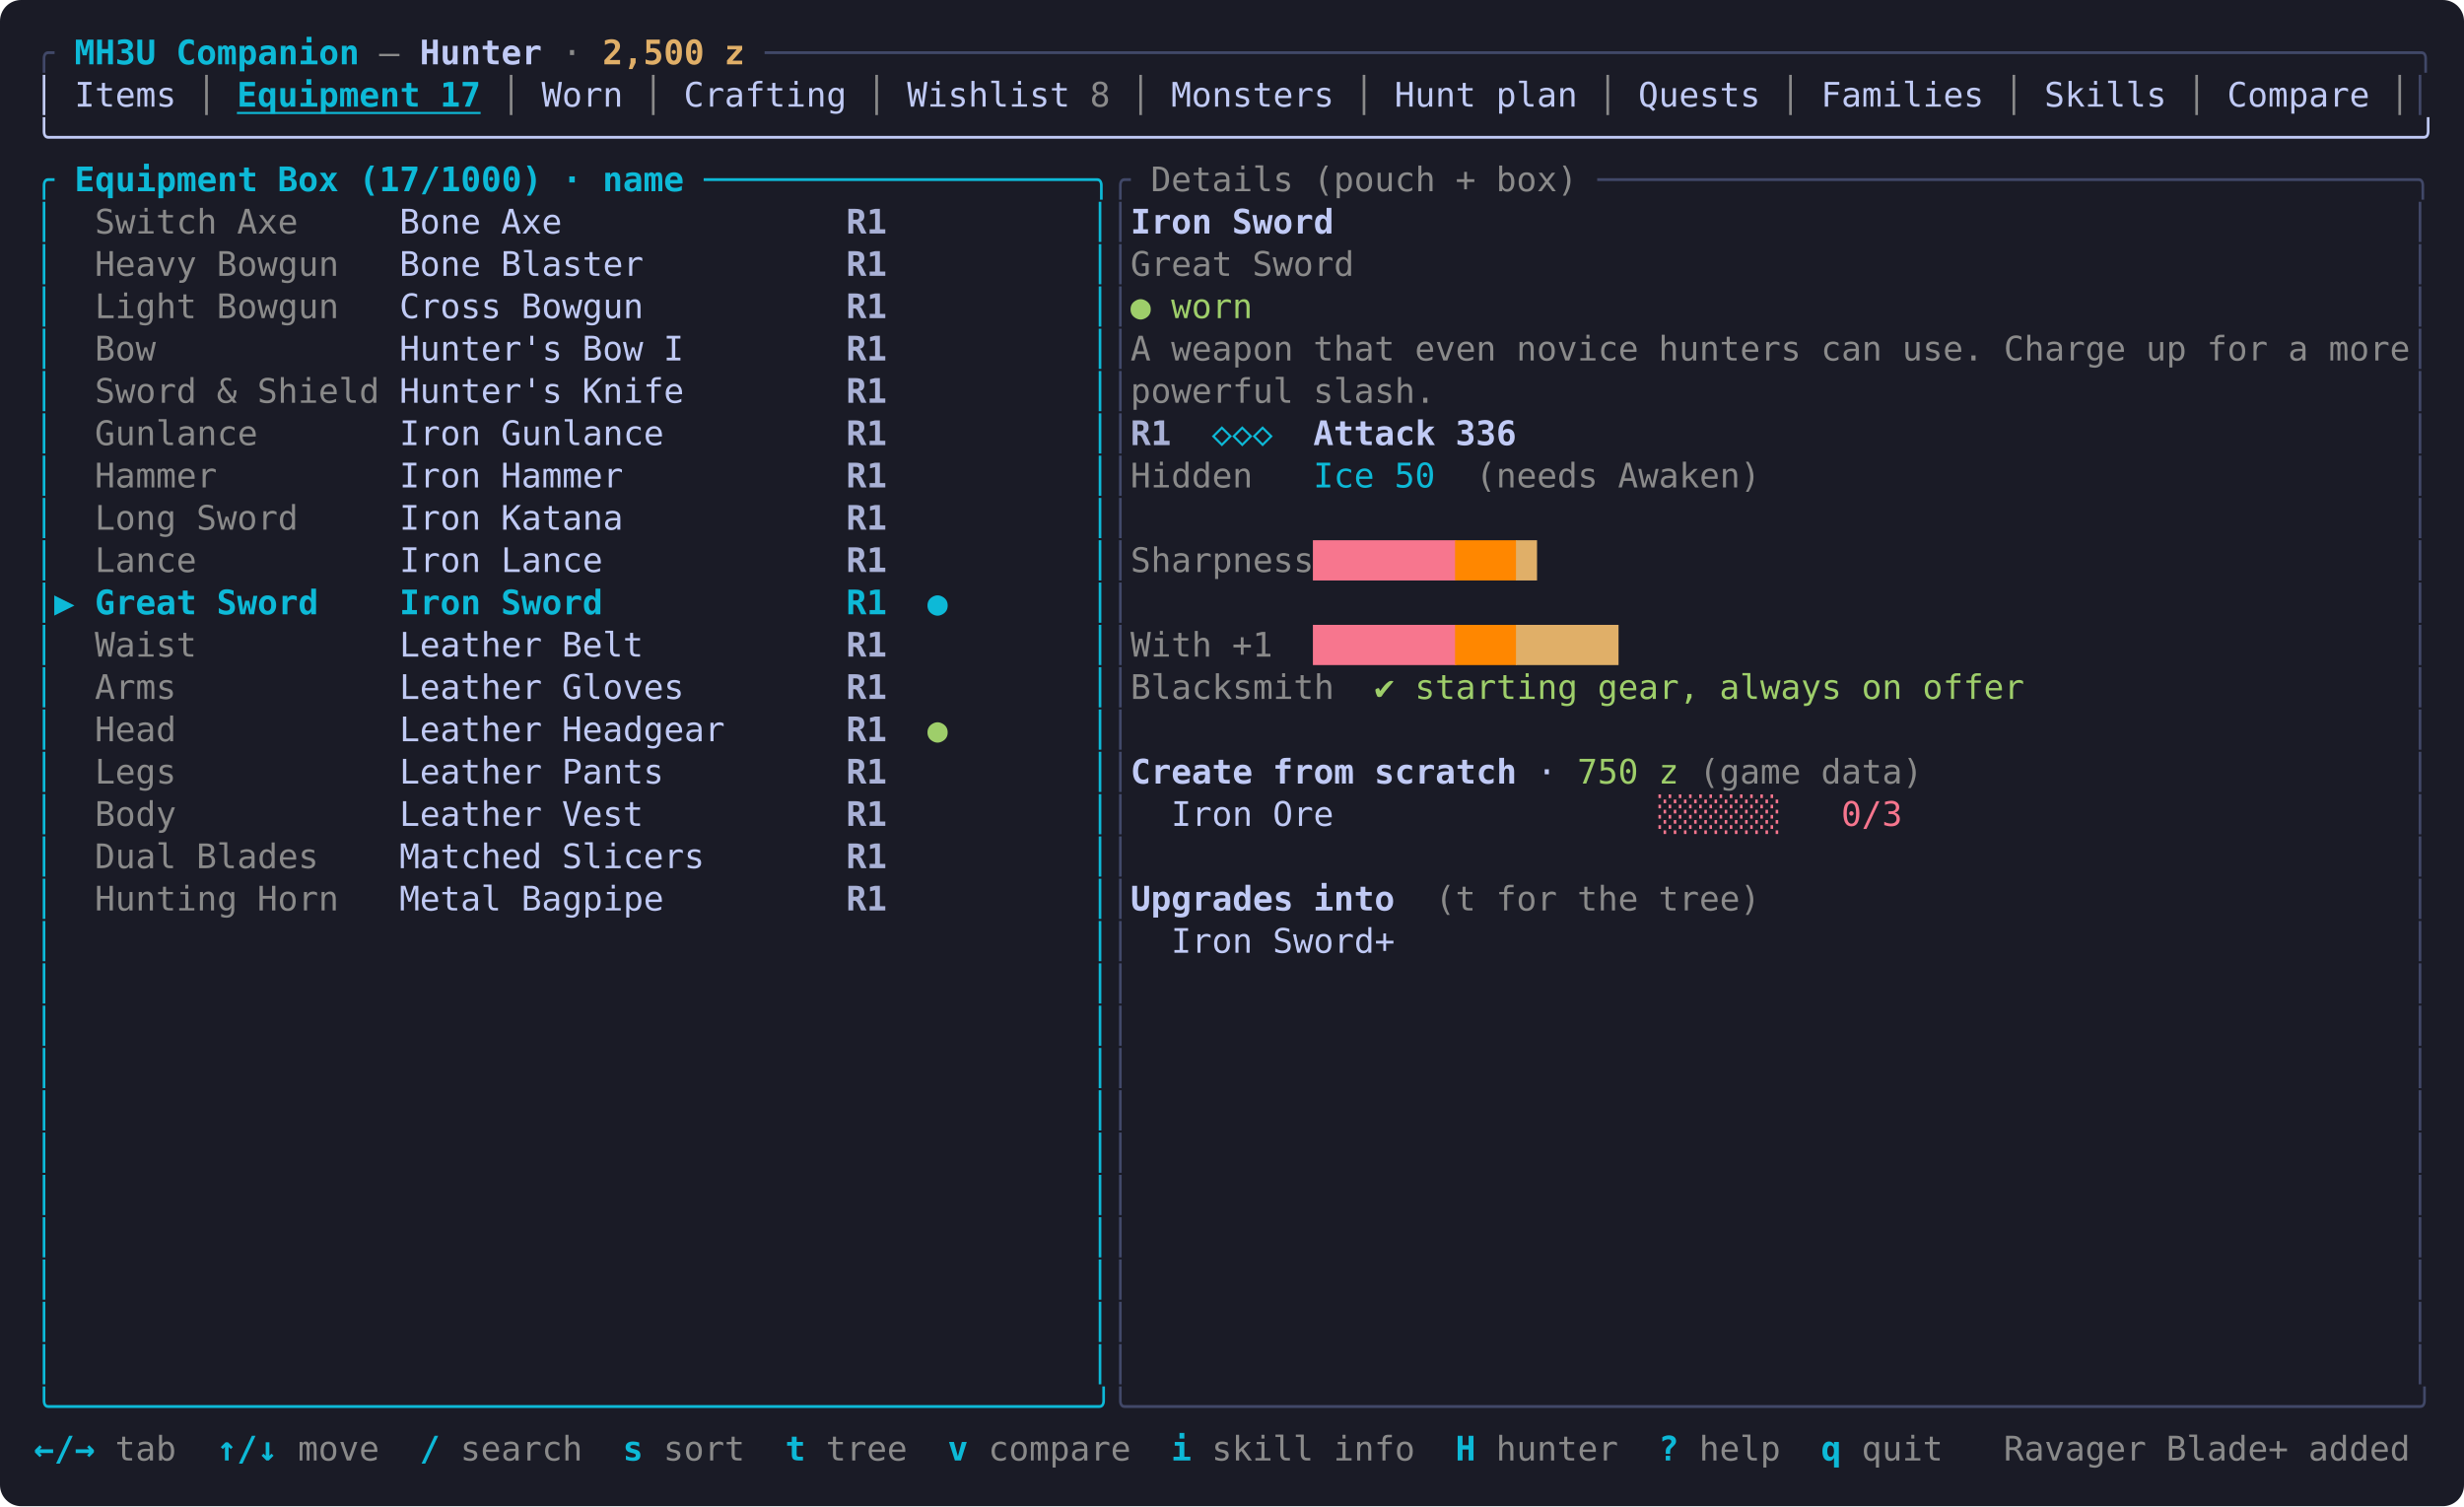
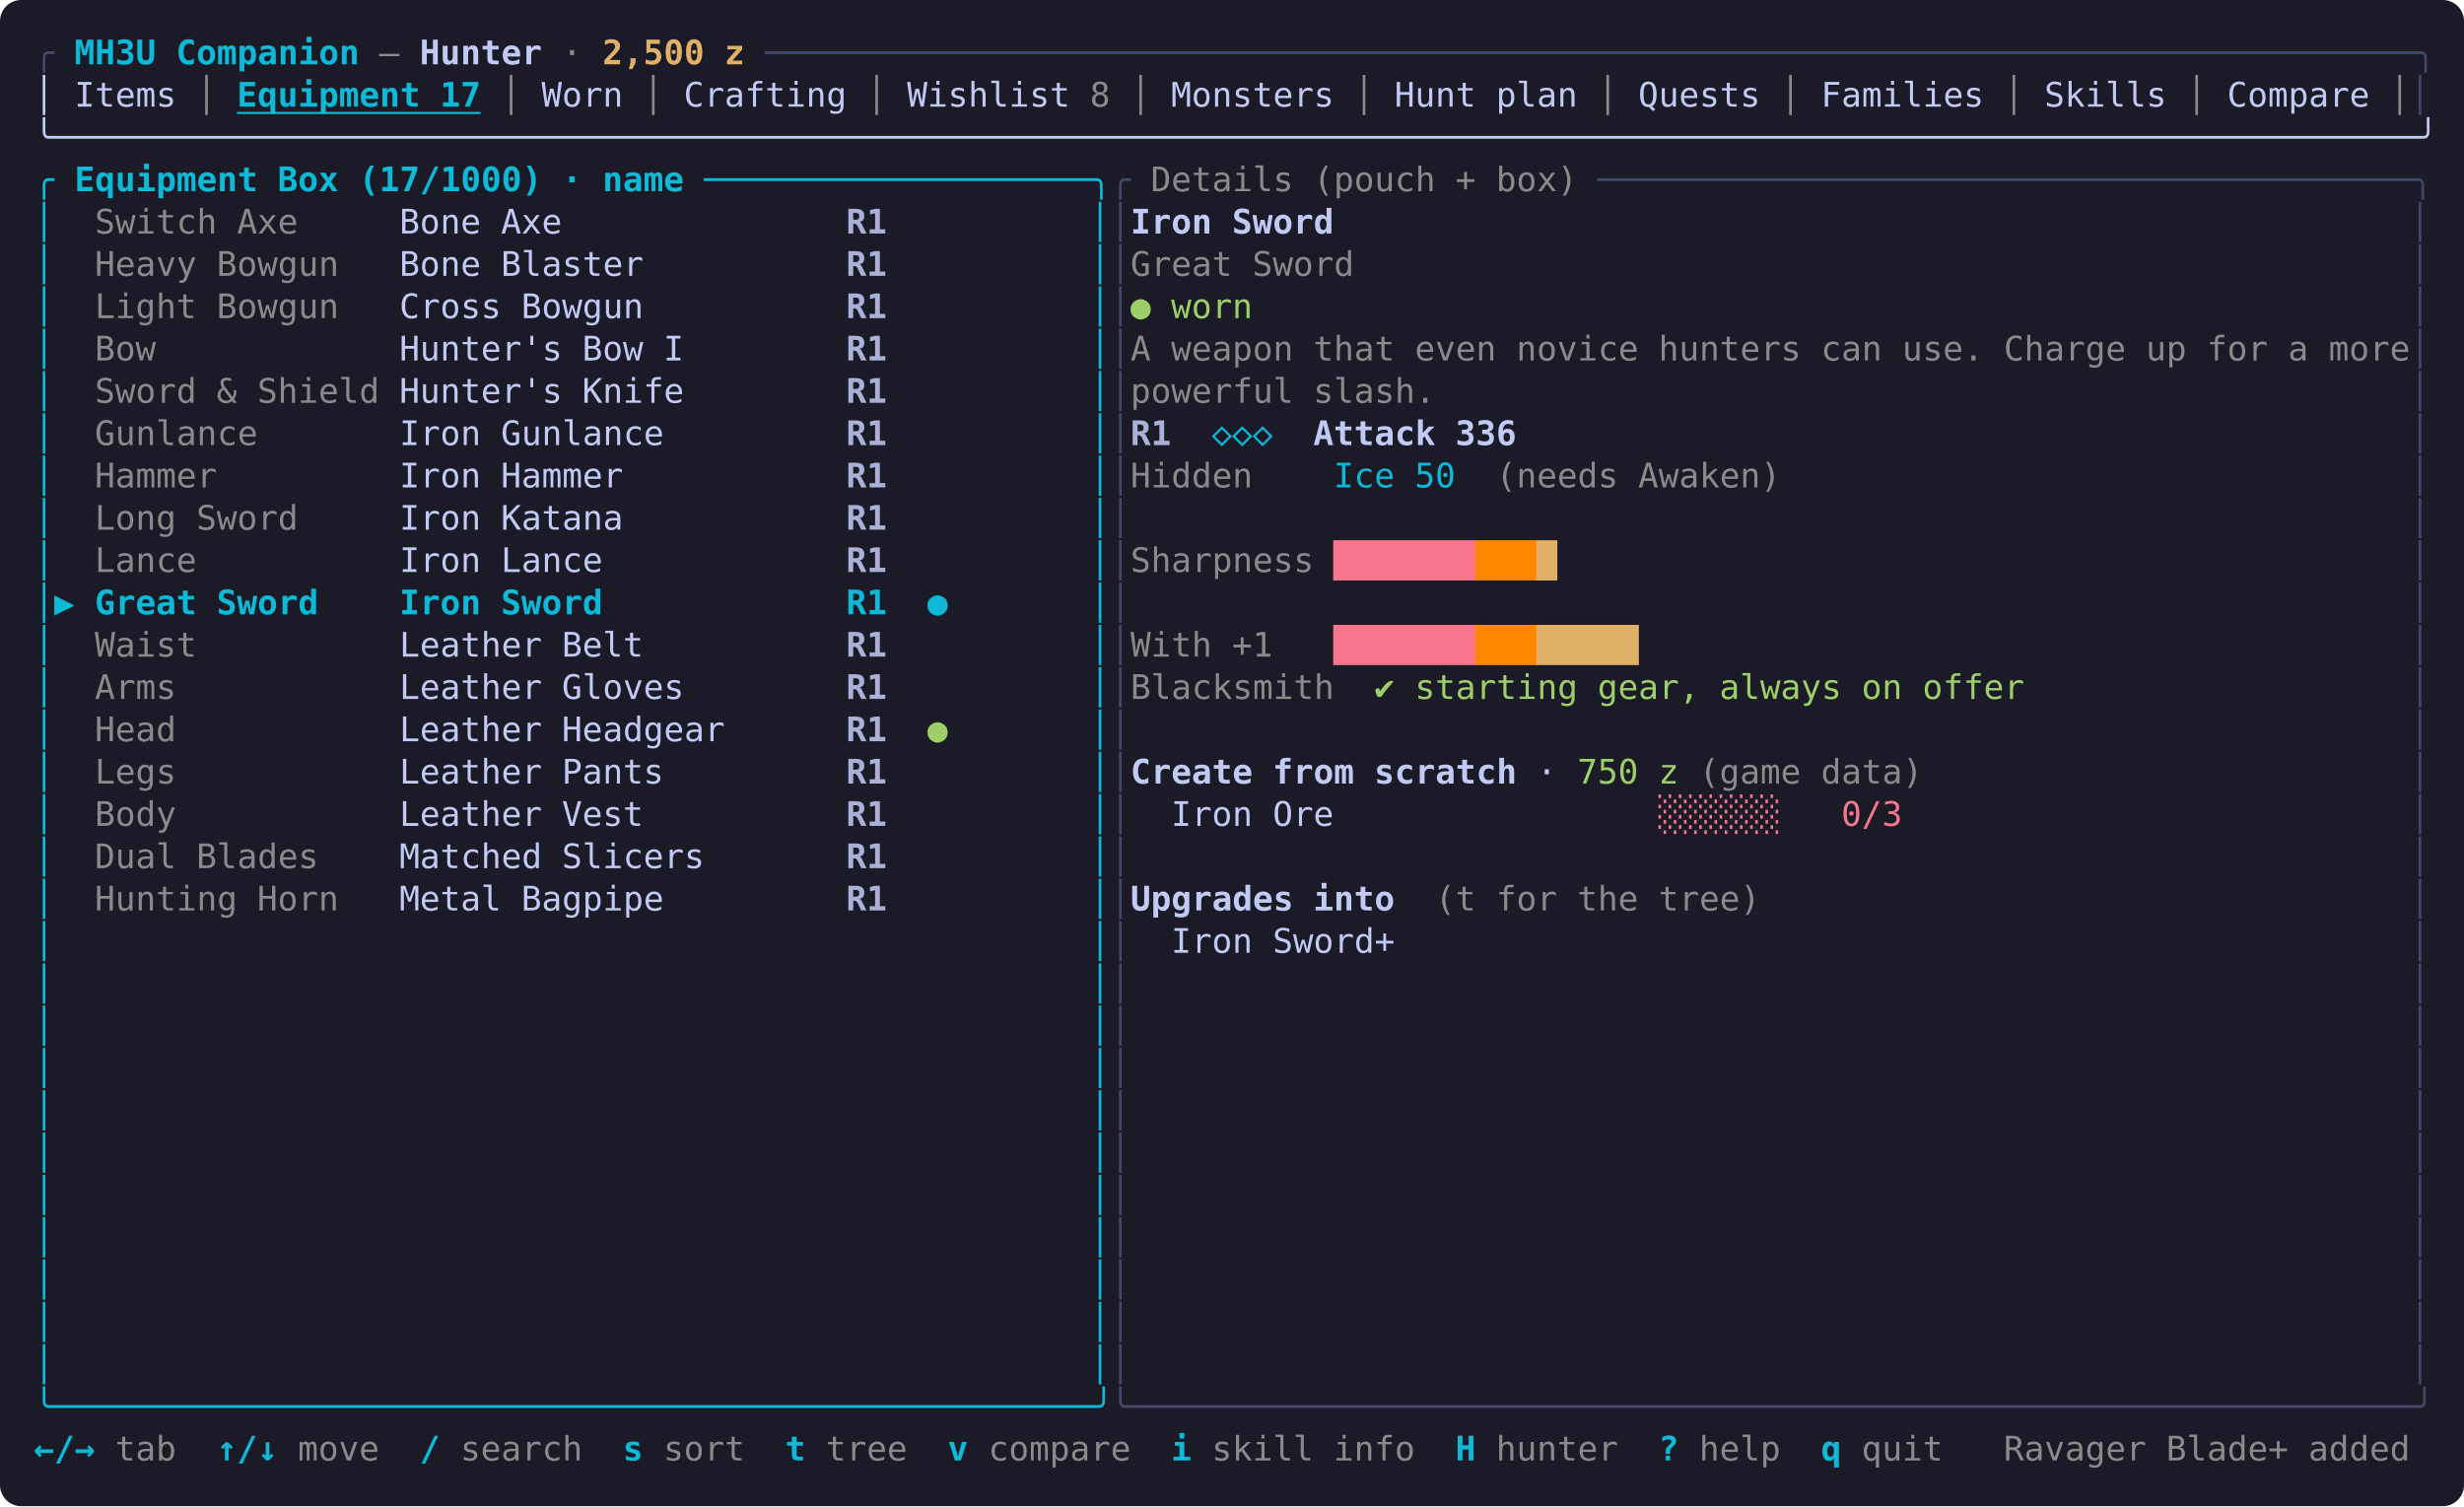
<svg xmlns="http://www.w3.org/2000/svg" width="1164.8" height="712" viewBox="0 0 1164.8 712" role="img">
  <rect width="100%" height="100%" rx="10" fill="#1a1b26" />
  <g font-family="'JetBrains Mono','JetBrainsMono Nerd Font','DejaVu Sans Mono',Menlo,Consolas,monospace" font-size="16">
    <text x="16.0" y="30.4" textLength="9.6" lengthAdjust="spacing" fill="#414868">╭</text>
    <text x="35.2" y="30.4" textLength="38.4" lengthAdjust="spacing" fill="#0db9d7" font-weight="bold">MH3U</text>
    <text x="83.2" y="30.4" textLength="86.4" lengthAdjust="spacing" fill="#0db9d7" font-weight="bold">Companion</text>
    <text x="179.2" y="30.4" textLength="9.6" lengthAdjust="spacing" fill="#8a8a8a">—</text>
    <text x="198.4" y="30.4" textLength="57.6" lengthAdjust="spacing" fill="#c0caf5" font-weight="bold">Hunter</text>
    <text x="265.6" y="30.4" textLength="9.6" lengthAdjust="spacing" fill="#8a8a8a">·</text>
    <text x="284.8" y="30.4" textLength="48.0" lengthAdjust="spacing" fill="#e0af68" font-weight="bold">2,500</text>
    <text x="342.4" y="30.4" textLength="9.6" lengthAdjust="spacing" fill="#e0af68" font-weight="bold">z</text>
    <text x="361.6" y="30.4" textLength="787.2" lengthAdjust="spacing" fill="#414868">─────────────────────────────────────────────────────────────────────────────────╮</text>
    <text x="16.0" y="50.4" textLength="9.6" lengthAdjust="spacing" fill="#c0caf5">│</text>
    <text x="35.2" y="50.4" textLength="48.0" lengthAdjust="spacing" fill="#c0caf5">Items</text>
    <text x="92.8" y="50.4" textLength="9.6" lengthAdjust="spacing" fill="#8a8a8a">│</text>
    <text x="112.0" y="50.4" textLength="86.4" lengthAdjust="spacing" fill="#0db9d7" font-weight="bold">Equipment</text>
    <text x="208.0" y="50.4" textLength="19.2" lengthAdjust="spacing" fill="#0db9d7" font-weight="bold">17</text>
    <line x1="112.0" y1="53.4" x2="227.2" y2="53.4" stroke="#0db9d7" stroke-width="1" />
    <text x="236.8" y="50.4" textLength="9.6" lengthAdjust="spacing" fill="#8a8a8a">│</text>
    <text x="256.0" y="50.4" textLength="38.4" lengthAdjust="spacing" fill="#c0caf5">Worn</text>
    <text x="304.0" y="50.4" textLength="9.6" lengthAdjust="spacing" fill="#8a8a8a">│</text>
    <text x="323.2" y="50.4" textLength="76.8" lengthAdjust="spacing" fill="#c0caf5">Crafting</text>
    <text x="409.6" y="50.4" textLength="9.6" lengthAdjust="spacing" fill="#8a8a8a">│</text>
    <text x="428.8" y="50.4" textLength="76.8" lengthAdjust="spacing" fill="#c0caf5">Wishlist</text>
    <text x="515.2" y="50.4" textLength="9.6" lengthAdjust="spacing" fill="#8a8a8a">8</text>
    <text x="534.4" y="50.4" textLength="9.6" lengthAdjust="spacing" fill="#8a8a8a">│</text>
    <text x="553.6" y="50.4" textLength="76.8" lengthAdjust="spacing" fill="#c0caf5">Monsters</text>
    <text x="640.0" y="50.4" textLength="9.6" lengthAdjust="spacing" fill="#8a8a8a">│</text>
    <text x="659.2" y="50.4" textLength="38.4" lengthAdjust="spacing" fill="#c0caf5">Hunt</text>
    <text x="707.2" y="50.4" textLength="38.4" lengthAdjust="spacing" fill="#c0caf5">plan</text>
    <text x="755.2" y="50.4" textLength="9.6" lengthAdjust="spacing" fill="#8a8a8a">│</text>
    <text x="774.4" y="50.4" textLength="57.6" lengthAdjust="spacing" fill="#c0caf5">Quests</text>
    <text x="841.6" y="50.4" textLength="9.6" lengthAdjust="spacing" fill="#8a8a8a">│</text>
    <text x="860.8" y="50.4" textLength="76.8" lengthAdjust="spacing" fill="#c0caf5">Families</text>
    <text x="947.2" y="50.4" textLength="9.6" lengthAdjust="spacing" fill="#8a8a8a">│</text>
    <text x="966.4" y="50.4" textLength="57.6" lengthAdjust="spacing" fill="#c0caf5">Skills</text>
    <text x="1033.6" y="50.4" textLength="9.6" lengthAdjust="spacing" fill="#8a8a8a">│</text>
    <text x="1052.8" y="50.4" textLength="67.2" lengthAdjust="spacing" fill="#c0caf5">Compare</text>
    <text x="1129.6" y="50.4" textLength="9.6" lengthAdjust="spacing" fill="#8a8a8a">│</text>
    <text x="1139.2" y="50.4" textLength="9.6" lengthAdjust="spacing" fill="#414868">│</text>
    <text x="16.0" y="70.4" textLength="1132.8" lengthAdjust="spacing" fill="#c0caf5">╰────────────────────────────────────────────────────────────────────────────────────────────────────────────────────╯</text>
    <text x="16.0" y="90.4" textLength="9.6" lengthAdjust="spacing" fill="#0db9d7">╭</text>
    <text x="35.2" y="90.4" textLength="86.4" lengthAdjust="spacing" fill="#0db9d7" font-weight="bold">Equipment</text>
    <text x="131.2" y="90.4" textLength="28.8" lengthAdjust="spacing" fill="#0db9d7" font-weight="bold">Box</text>
    <text x="169.6" y="90.4" textLength="86.4" lengthAdjust="spacing" fill="#0db9d7" font-weight="bold">(17/1000)</text>
    <text x="265.6" y="90.4" textLength="9.6" lengthAdjust="spacing" fill="#0db9d7" font-weight="bold">·</text>
    <text x="284.8" y="90.4" textLength="38.4" lengthAdjust="spacing" fill="#0db9d7" font-weight="bold">name</text>
    <text x="332.8" y="90.4" textLength="192.0" lengthAdjust="spacing" fill="#0db9d7">───────────────────╮</text>
    <text x="524.8" y="90.4" textLength="9.6" lengthAdjust="spacing" fill="#414868">╭</text>
    <text x="544.0" y="90.4" textLength="67.2" lengthAdjust="spacing" fill="#8a8a8a">Details</text>
    <text x="620.8" y="90.4" textLength="57.6" lengthAdjust="spacing" fill="#8a8a8a">(pouch</text>
    <text x="688.0" y="90.4" textLength="9.6" lengthAdjust="spacing" fill="#8a8a8a">+</text>
    <text x="707.2" y="90.4" textLength="38.4" lengthAdjust="spacing" fill="#8a8a8a">box)</text>
    <text x="755.2" y="90.4" textLength="393.6" lengthAdjust="spacing" fill="#414868">────────────────────────────────────────╮</text>
    <text x="16.0" y="110.4" textLength="9.6" lengthAdjust="spacing" fill="#0db9d7">│</text>
    <text x="44.8" y="110.4" textLength="57.6" lengthAdjust="spacing" fill="#8a8a8a">Switch</text>
    <text x="112.0" y="110.4" textLength="28.8" lengthAdjust="spacing" fill="#8a8a8a">Axe</text>
    <text x="188.8" y="110.4" textLength="38.4" lengthAdjust="spacing" fill="#c0caf5">Bone</text>
    <text x="236.8" y="110.4" textLength="28.8" lengthAdjust="spacing" fill="#c0caf5">Axe</text>
    <text x="400.0" y="110.4" textLength="19.2" lengthAdjust="spacing" fill="#a9b1d6" font-weight="bold">R1</text>
    <text x="515.2" y="110.4" textLength="9.6" lengthAdjust="spacing" fill="#0db9d7">│</text>
    <text x="524.8" y="110.4" textLength="9.6" lengthAdjust="spacing" fill="#414868">│</text>
    <text x="534.4" y="110.4" textLength="38.4" lengthAdjust="spacing" fill="#c0caf5" font-weight="bold">Iron</text>
    <text x="582.4" y="110.4" textLength="48.0" lengthAdjust="spacing" fill="#c0caf5" font-weight="bold">Sword</text>
    <text x="1139.2" y="110.4" textLength="9.6" lengthAdjust="spacing" fill="#414868">│</text>
    <text x="16.0" y="130.4" textLength="9.6" lengthAdjust="spacing" fill="#0db9d7">│</text>
    <text x="44.8" y="130.4" textLength="48.0" lengthAdjust="spacing" fill="#8a8a8a">Heavy</text>
    <text x="102.4" y="130.4" textLength="57.6" lengthAdjust="spacing" fill="#8a8a8a">Bowgun</text>
    <text x="188.8" y="130.4" textLength="38.4" lengthAdjust="spacing" fill="#c0caf5">Bone</text>
    <text x="236.8" y="130.4" textLength="67.2" lengthAdjust="spacing" fill="#c0caf5">Blaster</text>
    <text x="400.0" y="130.4" textLength="19.2" lengthAdjust="spacing" fill="#a9b1d6" font-weight="bold">R1</text>
    <text x="515.2" y="130.4" textLength="9.6" lengthAdjust="spacing" fill="#0db9d7">│</text>
    <text x="524.8" y="130.4" textLength="9.6" lengthAdjust="spacing" fill="#414868">│</text>
    <text x="534.4" y="130.4" textLength="48.0" lengthAdjust="spacing" fill="#8a8a8a">Great</text>
    <text x="592.0" y="130.4" textLength="48.0" lengthAdjust="spacing" fill="#8a8a8a">Sword</text>
    <text x="1139.2" y="130.4" textLength="9.6" lengthAdjust="spacing" fill="#414868">│</text>
    <text x="16.0" y="150.4" textLength="9.6" lengthAdjust="spacing" fill="#0db9d7">│</text>
    <text x="44.8" y="150.4" textLength="48.0" lengthAdjust="spacing" fill="#8a8a8a">Light</text>
    <text x="102.4" y="150.4" textLength="57.6" lengthAdjust="spacing" fill="#8a8a8a">Bowgun</text>
    <text x="188.8" y="150.4" textLength="48.0" lengthAdjust="spacing" fill="#c0caf5">Cross</text>
    <text x="246.4" y="150.4" textLength="57.6" lengthAdjust="spacing" fill="#c0caf5">Bowgun</text>
    <text x="400.0" y="150.4" textLength="19.2" lengthAdjust="spacing" fill="#a9b1d6" font-weight="bold">R1</text>
    <text x="515.2" y="150.4" textLength="9.6" lengthAdjust="spacing" fill="#0db9d7">│</text>
    <text x="524.8" y="150.4" textLength="9.6" lengthAdjust="spacing" fill="#414868">│</text>
    <text x="534.4" y="150.4" textLength="9.6" lengthAdjust="spacing" fill="#9ece6a">●</text>
    <text x="553.6" y="150.4" textLength="38.4" lengthAdjust="spacing" fill="#9ece6a">worn</text>
    <text x="1139.2" y="150.4" textLength="9.6" lengthAdjust="spacing" fill="#414868">│</text>
    <text x="16.0" y="170.4" textLength="9.6" lengthAdjust="spacing" fill="#0db9d7">│</text>
    <text x="44.8" y="170.4" textLength="28.8" lengthAdjust="spacing" fill="#8a8a8a">Bow</text>
    <text x="188.8" y="170.4" textLength="76.8" lengthAdjust="spacing" fill="#c0caf5">Hunter's</text>
    <text x="275.2" y="170.4" textLength="28.8" lengthAdjust="spacing" fill="#c0caf5">Bow</text>
    <text x="313.6" y="170.4" textLength="9.6" lengthAdjust="spacing" fill="#c0caf5">I</text>
    <text x="400.0" y="170.4" textLength="19.2" lengthAdjust="spacing" fill="#a9b1d6" font-weight="bold">R1</text>
    <text x="515.2" y="170.4" textLength="9.6" lengthAdjust="spacing" fill="#0db9d7">│</text>
    <text x="524.8" y="170.4" textLength="9.6" lengthAdjust="spacing" fill="#414868">│</text>
    <text x="534.4" y="170.4" textLength="9.6" lengthAdjust="spacing" fill="#8a8a8a">A</text>
    <text x="553.6" y="170.4" textLength="57.6" lengthAdjust="spacing" fill="#8a8a8a">weapon</text>
    <text x="620.8" y="170.4" textLength="38.4" lengthAdjust="spacing" fill="#8a8a8a">that</text>
    <text x="668.8" y="170.4" textLength="38.4" lengthAdjust="spacing" fill="#8a8a8a">even</text>
    <text x="716.8" y="170.4" textLength="57.6" lengthAdjust="spacing" fill="#8a8a8a">novice</text>
    <text x="784.0" y="170.4" textLength="67.2" lengthAdjust="spacing" fill="#8a8a8a">hunters</text>
    <text x="860.8" y="170.4" textLength="28.8" lengthAdjust="spacing" fill="#8a8a8a">can</text>
    <text x="899.2" y="170.4" textLength="38.4" lengthAdjust="spacing" fill="#8a8a8a">use.</text>
    <text x="947.2" y="170.4" textLength="57.6" lengthAdjust="spacing" fill="#8a8a8a">Charge</text>
    <text x="1014.4" y="170.4" textLength="19.2" lengthAdjust="spacing" fill="#8a8a8a">up</text>
    <text x="1043.2" y="170.4" textLength="28.8" lengthAdjust="spacing" fill="#8a8a8a">for</text>
    <text x="1081.6" y="170.4" textLength="9.6" lengthAdjust="spacing" fill="#8a8a8a">a</text>
    <text x="1100.8" y="170.4" textLength="38.4" lengthAdjust="spacing" fill="#8a8a8a">more</text>
    <text x="1139.2" y="170.4" textLength="9.6" lengthAdjust="spacing" fill="#414868">│</text>
    <text x="16.0" y="190.4" textLength="9.6" lengthAdjust="spacing" fill="#0db9d7">│</text>
    <text x="44.8" y="190.4" textLength="48.0" lengthAdjust="spacing" fill="#8a8a8a">Sword</text>
    <text x="102.4" y="190.4" textLength="9.6" lengthAdjust="spacing" fill="#8a8a8a">&amp;</text>
    <text x="121.6" y="190.4" textLength="57.6" lengthAdjust="spacing" fill="#8a8a8a">Shield</text>
    <text x="188.8" y="190.4" textLength="76.8" lengthAdjust="spacing" fill="#c0caf5">Hunter's</text>
    <text x="275.2" y="190.4" textLength="48.0" lengthAdjust="spacing" fill="#c0caf5">Knife</text>
    <text x="400.0" y="190.4" textLength="19.2" lengthAdjust="spacing" fill="#a9b1d6" font-weight="bold">R1</text>
    <text x="515.2" y="190.4" textLength="9.6" lengthAdjust="spacing" fill="#0db9d7">│</text>
    <text x="524.8" y="190.4" textLength="9.6" lengthAdjust="spacing" fill="#414868">│</text>
    <text x="534.4" y="190.4" textLength="76.8" lengthAdjust="spacing" fill="#8a8a8a">powerful</text>
    <text x="620.8" y="190.4" textLength="57.6" lengthAdjust="spacing" fill="#8a8a8a">slash.</text>
    <text x="1139.2" y="190.4" textLength="9.6" lengthAdjust="spacing" fill="#414868">│</text>
    <text x="16.0" y="210.4" textLength="9.6" lengthAdjust="spacing" fill="#0db9d7">│</text>
    <text x="44.8" y="210.4" textLength="76.8" lengthAdjust="spacing" fill="#8a8a8a">Gunlance</text>
    <text x="188.8" y="210.4" textLength="38.4" lengthAdjust="spacing" fill="#c0caf5">Iron</text>
    <text x="236.8" y="210.4" textLength="76.8" lengthAdjust="spacing" fill="#c0caf5">Gunlance</text>
    <text x="400.0" y="210.4" textLength="19.2" lengthAdjust="spacing" fill="#a9b1d6" font-weight="bold">R1</text>
    <text x="515.2" y="210.4" textLength="9.6" lengthAdjust="spacing" fill="#0db9d7">│</text>
    <text x="524.8" y="210.4" textLength="9.6" lengthAdjust="spacing" fill="#414868">│</text>
    <text x="534.4" y="210.4" textLength="19.2" lengthAdjust="spacing" fill="#a9b1d6" font-weight="bold">R1</text>
    <text x="572.8" y="210.4" textLength="28.8" lengthAdjust="spacing" fill="#0db9d7">◇◇◇</text>
    <text x="620.8" y="210.4" textLength="57.6" lengthAdjust="spacing" fill="#c0caf5" font-weight="bold">Attack</text>
    <text x="688.0" y="210.4" textLength="28.8" lengthAdjust="spacing" fill="#c0caf5" font-weight="bold">336</text>
    <text x="1139.2" y="210.4" textLength="9.6" lengthAdjust="spacing" fill="#414868">│</text>
    <text x="16.0" y="230.4" textLength="9.6" lengthAdjust="spacing" fill="#0db9d7">│</text>
    <text x="44.8" y="230.4" textLength="57.6" lengthAdjust="spacing" fill="#8a8a8a">Hammer</text>
    <text x="188.8" y="230.4" textLength="38.4" lengthAdjust="spacing" fill="#c0caf5">Iron</text>
    <text x="236.8" y="230.4" textLength="57.6" lengthAdjust="spacing" fill="#c0caf5">Hammer</text>
    <text x="400.0" y="230.4" textLength="19.2" lengthAdjust="spacing" fill="#a9b1d6" font-weight="bold">R1</text>
    <text x="515.2" y="230.4" textLength="9.6" lengthAdjust="spacing" fill="#0db9d7">│</text>
    <text x="524.8" y="230.4" textLength="9.6" lengthAdjust="spacing" fill="#414868">│</text>
    <text x="534.4" y="230.4" textLength="57.6" lengthAdjust="spacing" fill="#8a8a8a">Hidden</text>
-     <text x="620.8" y="230.4" textLength="28.8" lengthAdjust="spacing" fill="#0db9d7">Ice</text>
-     <text x="659.2" y="230.4" textLength="19.2" lengthAdjust="spacing" fill="#0db9d7">50</text>
-     <text x="697.6" y="230.4" textLength="57.6" lengthAdjust="spacing" fill="#8a8a8a">(needs</text>
-     <text x="764.8" y="230.4" textLength="67.2" lengthAdjust="spacing" fill="#8a8a8a">Awaken)</text>
+     <text x="630.4" y="230.4" textLength="28.8" lengthAdjust="spacing" fill="#0db9d7">Ice</text>
+     <text x="668.8" y="230.4" textLength="19.2" lengthAdjust="spacing" fill="#0db9d7">50</text>
+     <text x="707.2" y="230.4" textLength="57.6" lengthAdjust="spacing" fill="#8a8a8a">(needs</text>
+     <text x="774.4" y="230.4" textLength="67.2" lengthAdjust="spacing" fill="#8a8a8a">Awaken)</text>
    <text x="1139.2" y="230.4" textLength="9.6" lengthAdjust="spacing" fill="#414868">│</text>
    <text x="16.0" y="250.4" textLength="9.6" lengthAdjust="spacing" fill="#0db9d7">│</text>
    <text x="44.8" y="250.4" textLength="38.4" lengthAdjust="spacing" fill="#8a8a8a">Long</text>
    <text x="92.8" y="250.4" textLength="48.0" lengthAdjust="spacing" fill="#8a8a8a">Sword</text>
    <text x="188.8" y="250.4" textLength="38.4" lengthAdjust="spacing" fill="#c0caf5">Iron</text>
    <text x="236.8" y="250.4" textLength="57.6" lengthAdjust="spacing" fill="#c0caf5">Katana</text>
    <text x="400.0" y="250.4" textLength="19.2" lengthAdjust="spacing" fill="#a9b1d6" font-weight="bold">R1</text>
    <text x="515.2" y="250.4" textLength="9.6" lengthAdjust="spacing" fill="#0db9d7">│</text>
    <text x="524.8" y="250.4" textLength="9.6" lengthAdjust="spacing" fill="#414868">│</text>
    <text x="1139.2" y="250.4" textLength="9.6" lengthAdjust="spacing" fill="#414868">│</text>
    <text x="16.0" y="270.4" textLength="9.6" lengthAdjust="spacing" fill="#0db9d7">│</text>
    <text x="44.8" y="270.4" textLength="48.0" lengthAdjust="spacing" fill="#8a8a8a">Lance</text>
    <text x="188.8" y="270.4" textLength="38.4" lengthAdjust="spacing" fill="#c0caf5">Iron</text>
    <text x="236.8" y="270.4" textLength="48.0" lengthAdjust="spacing" fill="#c0caf5">Lance</text>
    <text x="400.0" y="270.4" textLength="19.2" lengthAdjust="spacing" fill="#a9b1d6" font-weight="bold">R1</text>
    <text x="515.2" y="270.4" textLength="9.6" lengthAdjust="spacing" fill="#0db9d7">│</text>
    <text x="524.8" y="270.4" textLength="9.6" lengthAdjust="spacing" fill="#414868">│</text>
    <text x="534.4" y="270.4" textLength="86.4" lengthAdjust="spacing" fill="#8a8a8a">Sharpness</text>
-     <text x="620.8" y="270.4" textLength="67.2" lengthAdjust="spacing" fill="#f7768e">███████</text>
-     <text x="688.0" y="270.4" textLength="28.8" lengthAdjust="spacing" fill="#ff8700">███</text>
-     <text x="716.8" y="270.4" textLength="9.6" lengthAdjust="spacing" fill="#e0af68">█</text>
+     <text x="630.4" y="270.4" textLength="67.2" lengthAdjust="spacing" fill="#f7768e">███████</text>
+     <text x="697.6" y="270.4" textLength="28.8" lengthAdjust="spacing" fill="#ff8700">███</text>
+     <text x="726.4" y="270.4" textLength="9.6" lengthAdjust="spacing" fill="#e0af68">█</text>
    <text x="1139.2" y="270.4" textLength="9.6" lengthAdjust="spacing" fill="#414868">│</text>
    <text x="16.0" y="290.4" textLength="9.6" lengthAdjust="spacing" fill="#0db9d7">│</text>
    <text x="25.6" y="290.4" textLength="9.6" lengthAdjust="spacing" fill="#0db9d7" font-weight="bold">▶︎</text>
    <text x="44.8" y="290.4" textLength="48.0" lengthAdjust="spacing" fill="#0db9d7" font-weight="bold">Great</text>
    <text x="102.4" y="290.4" textLength="48.0" lengthAdjust="spacing" fill="#0db9d7" font-weight="bold">Sword</text>
    <text x="188.8" y="290.4" textLength="38.4" lengthAdjust="spacing" fill="#0db9d7" font-weight="bold">Iron</text>
    <text x="236.8" y="290.4" textLength="48.0" lengthAdjust="spacing" fill="#0db9d7" font-weight="bold">Sword</text>
    <text x="400.0" y="290.4" textLength="19.2" lengthAdjust="spacing" fill="#0db9d7" font-weight="bold">R1</text>
    <text x="438.4" y="290.4" textLength="9.6" lengthAdjust="spacing" fill="#0db9d7" font-weight="bold">●</text>
    <text x="515.2" y="290.4" textLength="9.6" lengthAdjust="spacing" fill="#0db9d7">│</text>
    <text x="524.8" y="290.4" textLength="9.6" lengthAdjust="spacing" fill="#414868">│</text>
    <text x="1139.2" y="290.4" textLength="9.6" lengthAdjust="spacing" fill="#414868">│</text>
    <text x="16.0" y="310.4" textLength="9.6" lengthAdjust="spacing" fill="#0db9d7">│</text>
    <text x="44.8" y="310.4" textLength="48.0" lengthAdjust="spacing" fill="#8a8a8a">Waist</text>
    <text x="188.8" y="310.4" textLength="67.2" lengthAdjust="spacing" fill="#c0caf5">Leather</text>
    <text x="265.6" y="310.4" textLength="38.4" lengthAdjust="spacing" fill="#c0caf5">Belt</text>
    <text x="400.0" y="310.4" textLength="19.2" lengthAdjust="spacing" fill="#a9b1d6" font-weight="bold">R1</text>
    <text x="515.2" y="310.4" textLength="9.6" lengthAdjust="spacing" fill="#0db9d7">│</text>
    <text x="524.8" y="310.4" textLength="9.6" lengthAdjust="spacing" fill="#414868">│</text>
    <text x="534.4" y="310.4" textLength="38.4" lengthAdjust="spacing" fill="#8a8a8a">With</text>
    <text x="582.4" y="310.4" textLength="19.2" lengthAdjust="spacing" fill="#8a8a8a">+1</text>
-     <text x="620.8" y="310.4" textLength="67.2" lengthAdjust="spacing" fill="#f7768e">███████</text>
-     <text x="688.0" y="310.4" textLength="28.8" lengthAdjust="spacing" fill="#ff8700">███</text>
-     <text x="716.8" y="310.4" textLength="48.0" lengthAdjust="spacing" fill="#e0af68">█████</text>
+     <text x="630.4" y="310.4" textLength="67.2" lengthAdjust="spacing" fill="#f7768e">███████</text>
+     <text x="697.6" y="310.4" textLength="28.8" lengthAdjust="spacing" fill="#ff8700">███</text>
+     <text x="726.4" y="310.4" textLength="48.0" lengthAdjust="spacing" fill="#e0af68">█████</text>
    <text x="1139.2" y="310.4" textLength="9.6" lengthAdjust="spacing" fill="#414868">│</text>
    <text x="16.0" y="330.4" textLength="9.6" lengthAdjust="spacing" fill="#0db9d7">│</text>
    <text x="44.8" y="330.4" textLength="38.4" lengthAdjust="spacing" fill="#8a8a8a">Arms</text>
    <text x="188.8" y="330.4" textLength="67.2" lengthAdjust="spacing" fill="#c0caf5">Leather</text>
    <text x="265.6" y="330.4" textLength="57.6" lengthAdjust="spacing" fill="#c0caf5">Gloves</text>
    <text x="400.0" y="330.4" textLength="19.2" lengthAdjust="spacing" fill="#a9b1d6" font-weight="bold">R1</text>
    <text x="515.2" y="330.4" textLength="9.6" lengthAdjust="spacing" fill="#0db9d7">│</text>
    <text x="524.8" y="330.4" textLength="9.6" lengthAdjust="spacing" fill="#414868">│</text>
    <text x="534.4" y="330.4" textLength="96.0" lengthAdjust="spacing" fill="#8a8a8a">Blacksmith</text>
    <text x="649.6" y="330.4" textLength="9.6" lengthAdjust="spacing" fill="#9ece6a">✔︎</text>
    <text x="668.8" y="330.4" textLength="76.8" lengthAdjust="spacing" fill="#9ece6a">starting</text>
    <text x="755.2" y="330.4" textLength="48.0" lengthAdjust="spacing" fill="#9ece6a">gear,</text>
    <text x="812.8" y="330.4" textLength="57.6" lengthAdjust="spacing" fill="#9ece6a">always</text>
    <text x="880.0" y="330.4" textLength="19.2" lengthAdjust="spacing" fill="#9ece6a">on</text>
    <text x="908.8" y="330.4" textLength="48.0" lengthAdjust="spacing" fill="#9ece6a">offer</text>
    <text x="1139.2" y="330.4" textLength="9.6" lengthAdjust="spacing" fill="#414868">│</text>
    <text x="16.0" y="350.4" textLength="9.6" lengthAdjust="spacing" fill="#0db9d7">│</text>
    <text x="44.8" y="350.4" textLength="38.4" lengthAdjust="spacing" fill="#8a8a8a">Head</text>
    <text x="188.8" y="350.4" textLength="67.2" lengthAdjust="spacing" fill="#c0caf5">Leather</text>
    <text x="265.6" y="350.4" textLength="76.8" lengthAdjust="spacing" fill="#c0caf5">Headgear</text>
    <text x="400.0" y="350.4" textLength="19.2" lengthAdjust="spacing" fill="#a9b1d6" font-weight="bold">R1</text>
    <text x="438.4" y="350.4" textLength="9.6" lengthAdjust="spacing" fill="#9ece6a">●</text>
    <text x="515.2" y="350.4" textLength="9.6" lengthAdjust="spacing" fill="#0db9d7">│</text>
    <text x="524.8" y="350.4" textLength="9.6" lengthAdjust="spacing" fill="#414868">│</text>
    <text x="1139.2" y="350.4" textLength="9.6" lengthAdjust="spacing" fill="#414868">│</text>
    <text x="16.0" y="370.4" textLength="9.6" lengthAdjust="spacing" fill="#0db9d7">│</text>
    <text x="44.8" y="370.4" textLength="38.4" lengthAdjust="spacing" fill="#8a8a8a">Legs</text>
    <text x="188.8" y="370.4" textLength="67.2" lengthAdjust="spacing" fill="#c0caf5">Leather</text>
    <text x="265.6" y="370.4" textLength="48.0" lengthAdjust="spacing" fill="#c0caf5">Pants</text>
    <text x="400.0" y="370.4" textLength="19.2" lengthAdjust="spacing" fill="#a9b1d6" font-weight="bold">R1</text>
    <text x="515.2" y="370.4" textLength="9.6" lengthAdjust="spacing" fill="#0db9d7">│</text>
    <text x="524.8" y="370.4" textLength="9.6" lengthAdjust="spacing" fill="#414868">│</text>
    <text x="534.4" y="370.4" textLength="57.6" lengthAdjust="spacing" fill="#c0caf5" font-weight="bold">Create</text>
    <text x="601.6" y="370.4" textLength="38.4" lengthAdjust="spacing" fill="#c0caf5" font-weight="bold">from</text>
    <text x="649.6" y="370.4" textLength="67.2" lengthAdjust="spacing" fill="#c0caf5" font-weight="bold">scratch</text>
    <text x="726.4" y="370.4" textLength="9.6" lengthAdjust="spacing" fill="#c0caf5">·</text>
    <text x="745.6" y="370.4" textLength="28.8" lengthAdjust="spacing" fill="#9ece6a">750</text>
    <text x="784.0" y="370.4" textLength="9.6" lengthAdjust="spacing" fill="#9ece6a">z</text>
    <text x="803.2" y="370.4" textLength="48.0" lengthAdjust="spacing" fill="#8a8a8a">(game</text>
    <text x="860.8" y="370.4" textLength="48.0" lengthAdjust="spacing" fill="#8a8a8a">data)</text>
    <text x="1139.2" y="370.4" textLength="9.6" lengthAdjust="spacing" fill="#414868">│</text>
    <text x="16.0" y="390.4" textLength="9.6" lengthAdjust="spacing" fill="#0db9d7">│</text>
    <text x="44.8" y="390.4" textLength="38.4" lengthAdjust="spacing" fill="#8a8a8a">Body</text>
    <text x="188.8" y="390.4" textLength="67.2" lengthAdjust="spacing" fill="#c0caf5">Leather</text>
    <text x="265.6" y="390.4" textLength="38.4" lengthAdjust="spacing" fill="#c0caf5">Vest</text>
    <text x="400.0" y="390.4" textLength="19.2" lengthAdjust="spacing" fill="#a9b1d6" font-weight="bold">R1</text>
    <text x="515.2" y="390.4" textLength="9.6" lengthAdjust="spacing" fill="#0db9d7">│</text>
    <text x="524.8" y="390.4" textLength="9.6" lengthAdjust="spacing" fill="#414868">│</text>
    <text x="553.6" y="390.4" textLength="38.4" lengthAdjust="spacing" fill="#c0caf5">Iron</text>
    <text x="601.6" y="390.4" textLength="28.8" lengthAdjust="spacing" fill="#c0caf5">Ore</text>
    <text x="784.0" y="390.4" textLength="57.6" lengthAdjust="spacing" fill="#f7768e">░░░░░░</text>
    <text x="870.4" y="390.4" textLength="28.8" lengthAdjust="spacing" fill="#f7768e">0/3</text>
    <text x="1139.2" y="390.4" textLength="9.6" lengthAdjust="spacing" fill="#414868">│</text>
    <text x="16.0" y="410.4" textLength="9.6" lengthAdjust="spacing" fill="#0db9d7">│</text>
    <text x="44.8" y="410.4" textLength="38.4" lengthAdjust="spacing" fill="#8a8a8a">Dual</text>
    <text x="92.8" y="410.4" textLength="57.6" lengthAdjust="spacing" fill="#8a8a8a">Blades</text>
    <text x="188.8" y="410.4" textLength="67.2" lengthAdjust="spacing" fill="#c0caf5">Matched</text>
    <text x="265.6" y="410.4" textLength="67.2" lengthAdjust="spacing" fill="#c0caf5">Slicers</text>
    <text x="400.0" y="410.4" textLength="19.2" lengthAdjust="spacing" fill="#a9b1d6" font-weight="bold">R1</text>
    <text x="515.2" y="410.4" textLength="9.6" lengthAdjust="spacing" fill="#0db9d7">│</text>
    <text x="524.8" y="410.4" textLength="9.6" lengthAdjust="spacing" fill="#414868">│</text>
    <text x="1139.2" y="410.4" textLength="9.6" lengthAdjust="spacing" fill="#414868">│</text>
    <text x="16.0" y="430.4" textLength="9.6" lengthAdjust="spacing" fill="#0db9d7">│</text>
    <text x="44.8" y="430.4" textLength="67.2" lengthAdjust="spacing" fill="#8a8a8a">Hunting</text>
    <text x="121.6" y="430.4" textLength="38.4" lengthAdjust="spacing" fill="#8a8a8a">Horn</text>
    <text x="188.8" y="430.4" textLength="48.0" lengthAdjust="spacing" fill="#c0caf5">Metal</text>
    <text x="246.4" y="430.4" textLength="67.2" lengthAdjust="spacing" fill="#c0caf5">Bagpipe</text>
    <text x="400.0" y="430.4" textLength="19.2" lengthAdjust="spacing" fill="#a9b1d6" font-weight="bold">R1</text>
    <text x="515.2" y="430.4" textLength="9.6" lengthAdjust="spacing" fill="#0db9d7">│</text>
    <text x="524.8" y="430.4" textLength="9.6" lengthAdjust="spacing" fill="#414868">│</text>
    <text x="534.4" y="430.4" textLength="76.8" lengthAdjust="spacing" fill="#c0caf5" font-weight="bold">Upgrades</text>
    <text x="620.8" y="430.4" textLength="38.4" lengthAdjust="spacing" fill="#c0caf5" font-weight="bold">into</text>
    <text x="678.4" y="430.4" textLength="19.2" lengthAdjust="spacing" fill="#8a8a8a">(t</text>
    <text x="707.2" y="430.4" textLength="28.8" lengthAdjust="spacing" fill="#8a8a8a">for</text>
    <text x="745.6" y="430.4" textLength="28.8" lengthAdjust="spacing" fill="#8a8a8a">the</text>
    <text x="784.0" y="430.4" textLength="48.0" lengthAdjust="spacing" fill="#8a8a8a">tree)</text>
    <text x="1139.2" y="430.4" textLength="9.6" lengthAdjust="spacing" fill="#414868">│</text>
    <text x="16.0" y="450.4" textLength="9.6" lengthAdjust="spacing" fill="#0db9d7">│</text>
    <text x="515.2" y="450.4" textLength="9.6" lengthAdjust="spacing" fill="#0db9d7">│</text>
    <text x="524.8" y="450.4" textLength="9.6" lengthAdjust="spacing" fill="#414868">│</text>
    <text x="553.6" y="450.4" textLength="38.4" lengthAdjust="spacing" fill="#c0caf5">Iron</text>
    <text x="601.6" y="450.4" textLength="57.6" lengthAdjust="spacing" fill="#c0caf5">Sword+</text>
    <text x="1139.2" y="450.4" textLength="9.6" lengthAdjust="spacing" fill="#414868">│</text>
    <text x="16.0" y="470.4" textLength="9.6" lengthAdjust="spacing" fill="#0db9d7">│</text>
    <text x="515.2" y="470.4" textLength="9.6" lengthAdjust="spacing" fill="#0db9d7">│</text>
    <text x="524.8" y="470.4" textLength="9.6" lengthAdjust="spacing" fill="#414868">│</text>
    <text x="1139.2" y="470.4" textLength="9.6" lengthAdjust="spacing" fill="#414868">│</text>
    <text x="16.0" y="490.4" textLength="9.6" lengthAdjust="spacing" fill="#0db9d7">│</text>
    <text x="515.2" y="490.4" textLength="9.6" lengthAdjust="spacing" fill="#0db9d7">│</text>
    <text x="524.8" y="490.4" textLength="9.6" lengthAdjust="spacing" fill="#414868">│</text>
    <text x="1139.2" y="490.4" textLength="9.6" lengthAdjust="spacing" fill="#414868">│</text>
    <text x="16.0" y="510.4" textLength="9.6" lengthAdjust="spacing" fill="#0db9d7">│</text>
    <text x="515.2" y="510.4" textLength="9.6" lengthAdjust="spacing" fill="#0db9d7">│</text>
    <text x="524.8" y="510.4" textLength="9.6" lengthAdjust="spacing" fill="#414868">│</text>
    <text x="1139.2" y="510.4" textLength="9.6" lengthAdjust="spacing" fill="#414868">│</text>
    <text x="16.0" y="530.4" textLength="9.6" lengthAdjust="spacing" fill="#0db9d7">│</text>
    <text x="515.2" y="530.4" textLength="9.6" lengthAdjust="spacing" fill="#0db9d7">│</text>
    <text x="524.8" y="530.4" textLength="9.6" lengthAdjust="spacing" fill="#414868">│</text>
    <text x="1139.2" y="530.4" textLength="9.6" lengthAdjust="spacing" fill="#414868">│</text>
    <text x="16.0" y="550.4" textLength="9.6" lengthAdjust="spacing" fill="#0db9d7">│</text>
    <text x="515.2" y="550.4" textLength="9.6" lengthAdjust="spacing" fill="#0db9d7">│</text>
    <text x="524.8" y="550.4" textLength="9.6" lengthAdjust="spacing" fill="#414868">│</text>
    <text x="1139.2" y="550.4" textLength="9.6" lengthAdjust="spacing" fill="#414868">│</text>
    <text x="16.0" y="570.4" textLength="9.6" lengthAdjust="spacing" fill="#0db9d7">│</text>
    <text x="515.2" y="570.4" textLength="9.6" lengthAdjust="spacing" fill="#0db9d7">│</text>
    <text x="524.8" y="570.4" textLength="9.6" lengthAdjust="spacing" fill="#414868">│</text>
    <text x="1139.2" y="570.4" textLength="9.6" lengthAdjust="spacing" fill="#414868">│</text>
    <text x="16.0" y="590.4" textLength="9.6" lengthAdjust="spacing" fill="#0db9d7">│</text>
    <text x="515.2" y="590.4" textLength="9.6" lengthAdjust="spacing" fill="#0db9d7">│</text>
    <text x="524.8" y="590.4" textLength="9.6" lengthAdjust="spacing" fill="#414868">│</text>
    <text x="1139.2" y="590.4" textLength="9.6" lengthAdjust="spacing" fill="#414868">│</text>
    <text x="16.0" y="610.4" textLength="9.6" lengthAdjust="spacing" fill="#0db9d7">│</text>
    <text x="515.2" y="610.4" textLength="9.6" lengthAdjust="spacing" fill="#0db9d7">│</text>
    <text x="524.8" y="610.4" textLength="9.6" lengthAdjust="spacing" fill="#414868">│</text>
    <text x="1139.2" y="610.4" textLength="9.6" lengthAdjust="spacing" fill="#414868">│</text>
    <text x="16.0" y="630.4" textLength="9.6" lengthAdjust="spacing" fill="#0db9d7">│</text>
    <text x="515.2" y="630.4" textLength="9.6" lengthAdjust="spacing" fill="#0db9d7">│</text>
    <text x="524.8" y="630.4" textLength="9.6" lengthAdjust="spacing" fill="#414868">│</text>
    <text x="1139.2" y="630.4" textLength="9.6" lengthAdjust="spacing" fill="#414868">│</text>
    <text x="16.0" y="650.4" textLength="9.6" lengthAdjust="spacing" fill="#0db9d7">│</text>
    <text x="515.2" y="650.4" textLength="9.6" lengthAdjust="spacing" fill="#0db9d7">│</text>
    <text x="524.8" y="650.4" textLength="9.6" lengthAdjust="spacing" fill="#414868">│</text>
    <text x="1139.2" y="650.4" textLength="9.6" lengthAdjust="spacing" fill="#414868">│</text>
    <text x="16.0" y="670.4" textLength="508.8" lengthAdjust="spacing" fill="#0db9d7">╰───────────────────────────────────────────────────╯</text>
    <text x="524.8" y="670.4" textLength="624.0" lengthAdjust="spacing" fill="#414868">╰───────────────────────────────────────────────────────────────╯</text>
    <text x="16.0" y="690.4" textLength="28.8" lengthAdjust="spacing" fill="#0db9d7" font-weight="bold">←/→</text>
    <text x="54.4" y="690.4" textLength="28.8" lengthAdjust="spacing" fill="#8a8a8a">tab</text>
    <text x="102.4" y="690.4" textLength="28.8" lengthAdjust="spacing" fill="#0db9d7" font-weight="bold">↑/↓</text>
    <text x="140.8" y="690.4" textLength="38.4" lengthAdjust="spacing" fill="#8a8a8a">move</text>
    <text x="198.4" y="690.4" textLength="9.6" lengthAdjust="spacing" fill="#0db9d7" font-weight="bold">/</text>
    <text x="217.6" y="690.4" textLength="57.6" lengthAdjust="spacing" fill="#8a8a8a">search</text>
    <text x="294.4" y="690.4" textLength="9.6" lengthAdjust="spacing" fill="#0db9d7" font-weight="bold">s</text>
    <text x="313.6" y="690.4" textLength="38.4" lengthAdjust="spacing" fill="#8a8a8a">sort</text>
    <text x="371.2" y="690.4" textLength="9.6" lengthAdjust="spacing" fill="#0db9d7" font-weight="bold">t</text>
    <text x="390.4" y="690.4" textLength="38.4" lengthAdjust="spacing" fill="#8a8a8a">tree</text>
    <text x="448.0" y="690.4" textLength="9.6" lengthAdjust="spacing" fill="#0db9d7" font-weight="bold">v</text>
    <text x="467.2" y="690.4" textLength="67.2" lengthAdjust="spacing" fill="#8a8a8a">compare</text>
    <text x="553.6" y="690.4" textLength="9.6" lengthAdjust="spacing" fill="#0db9d7" font-weight="bold">i</text>
    <text x="572.8" y="690.4" textLength="48.0" lengthAdjust="spacing" fill="#8a8a8a">skill</text>
    <text x="630.4" y="690.4" textLength="38.4" lengthAdjust="spacing" fill="#8a8a8a">info</text>
    <text x="688.0" y="690.4" textLength="9.6" lengthAdjust="spacing" fill="#0db9d7" font-weight="bold">H</text>
    <text x="707.2" y="690.4" textLength="57.6" lengthAdjust="spacing" fill="#8a8a8a">hunter</text>
    <text x="784.0" y="690.4" textLength="9.6" lengthAdjust="spacing" fill="#0db9d7" font-weight="bold">?</text>
    <text x="803.2" y="690.4" textLength="38.4" lengthAdjust="spacing" fill="#8a8a8a">help</text>
    <text x="860.8" y="690.4" textLength="9.6" lengthAdjust="spacing" fill="#0db9d7" font-weight="bold">q</text>
    <text x="880.0" y="690.4" textLength="38.4" lengthAdjust="spacing" fill="#8a8a8a">quit</text>
    <text x="947.2" y="690.4" textLength="67.2" lengthAdjust="spacing" fill="#8a8a8a">Ravager</text>
    <text x="1024.0" y="690.4" textLength="57.6" lengthAdjust="spacing" fill="#8a8a8a">Blade+</text>
    <text x="1091.2" y="690.4" textLength="48.0" lengthAdjust="spacing" fill="#8a8a8a">added</text>
  </g>
</svg>
